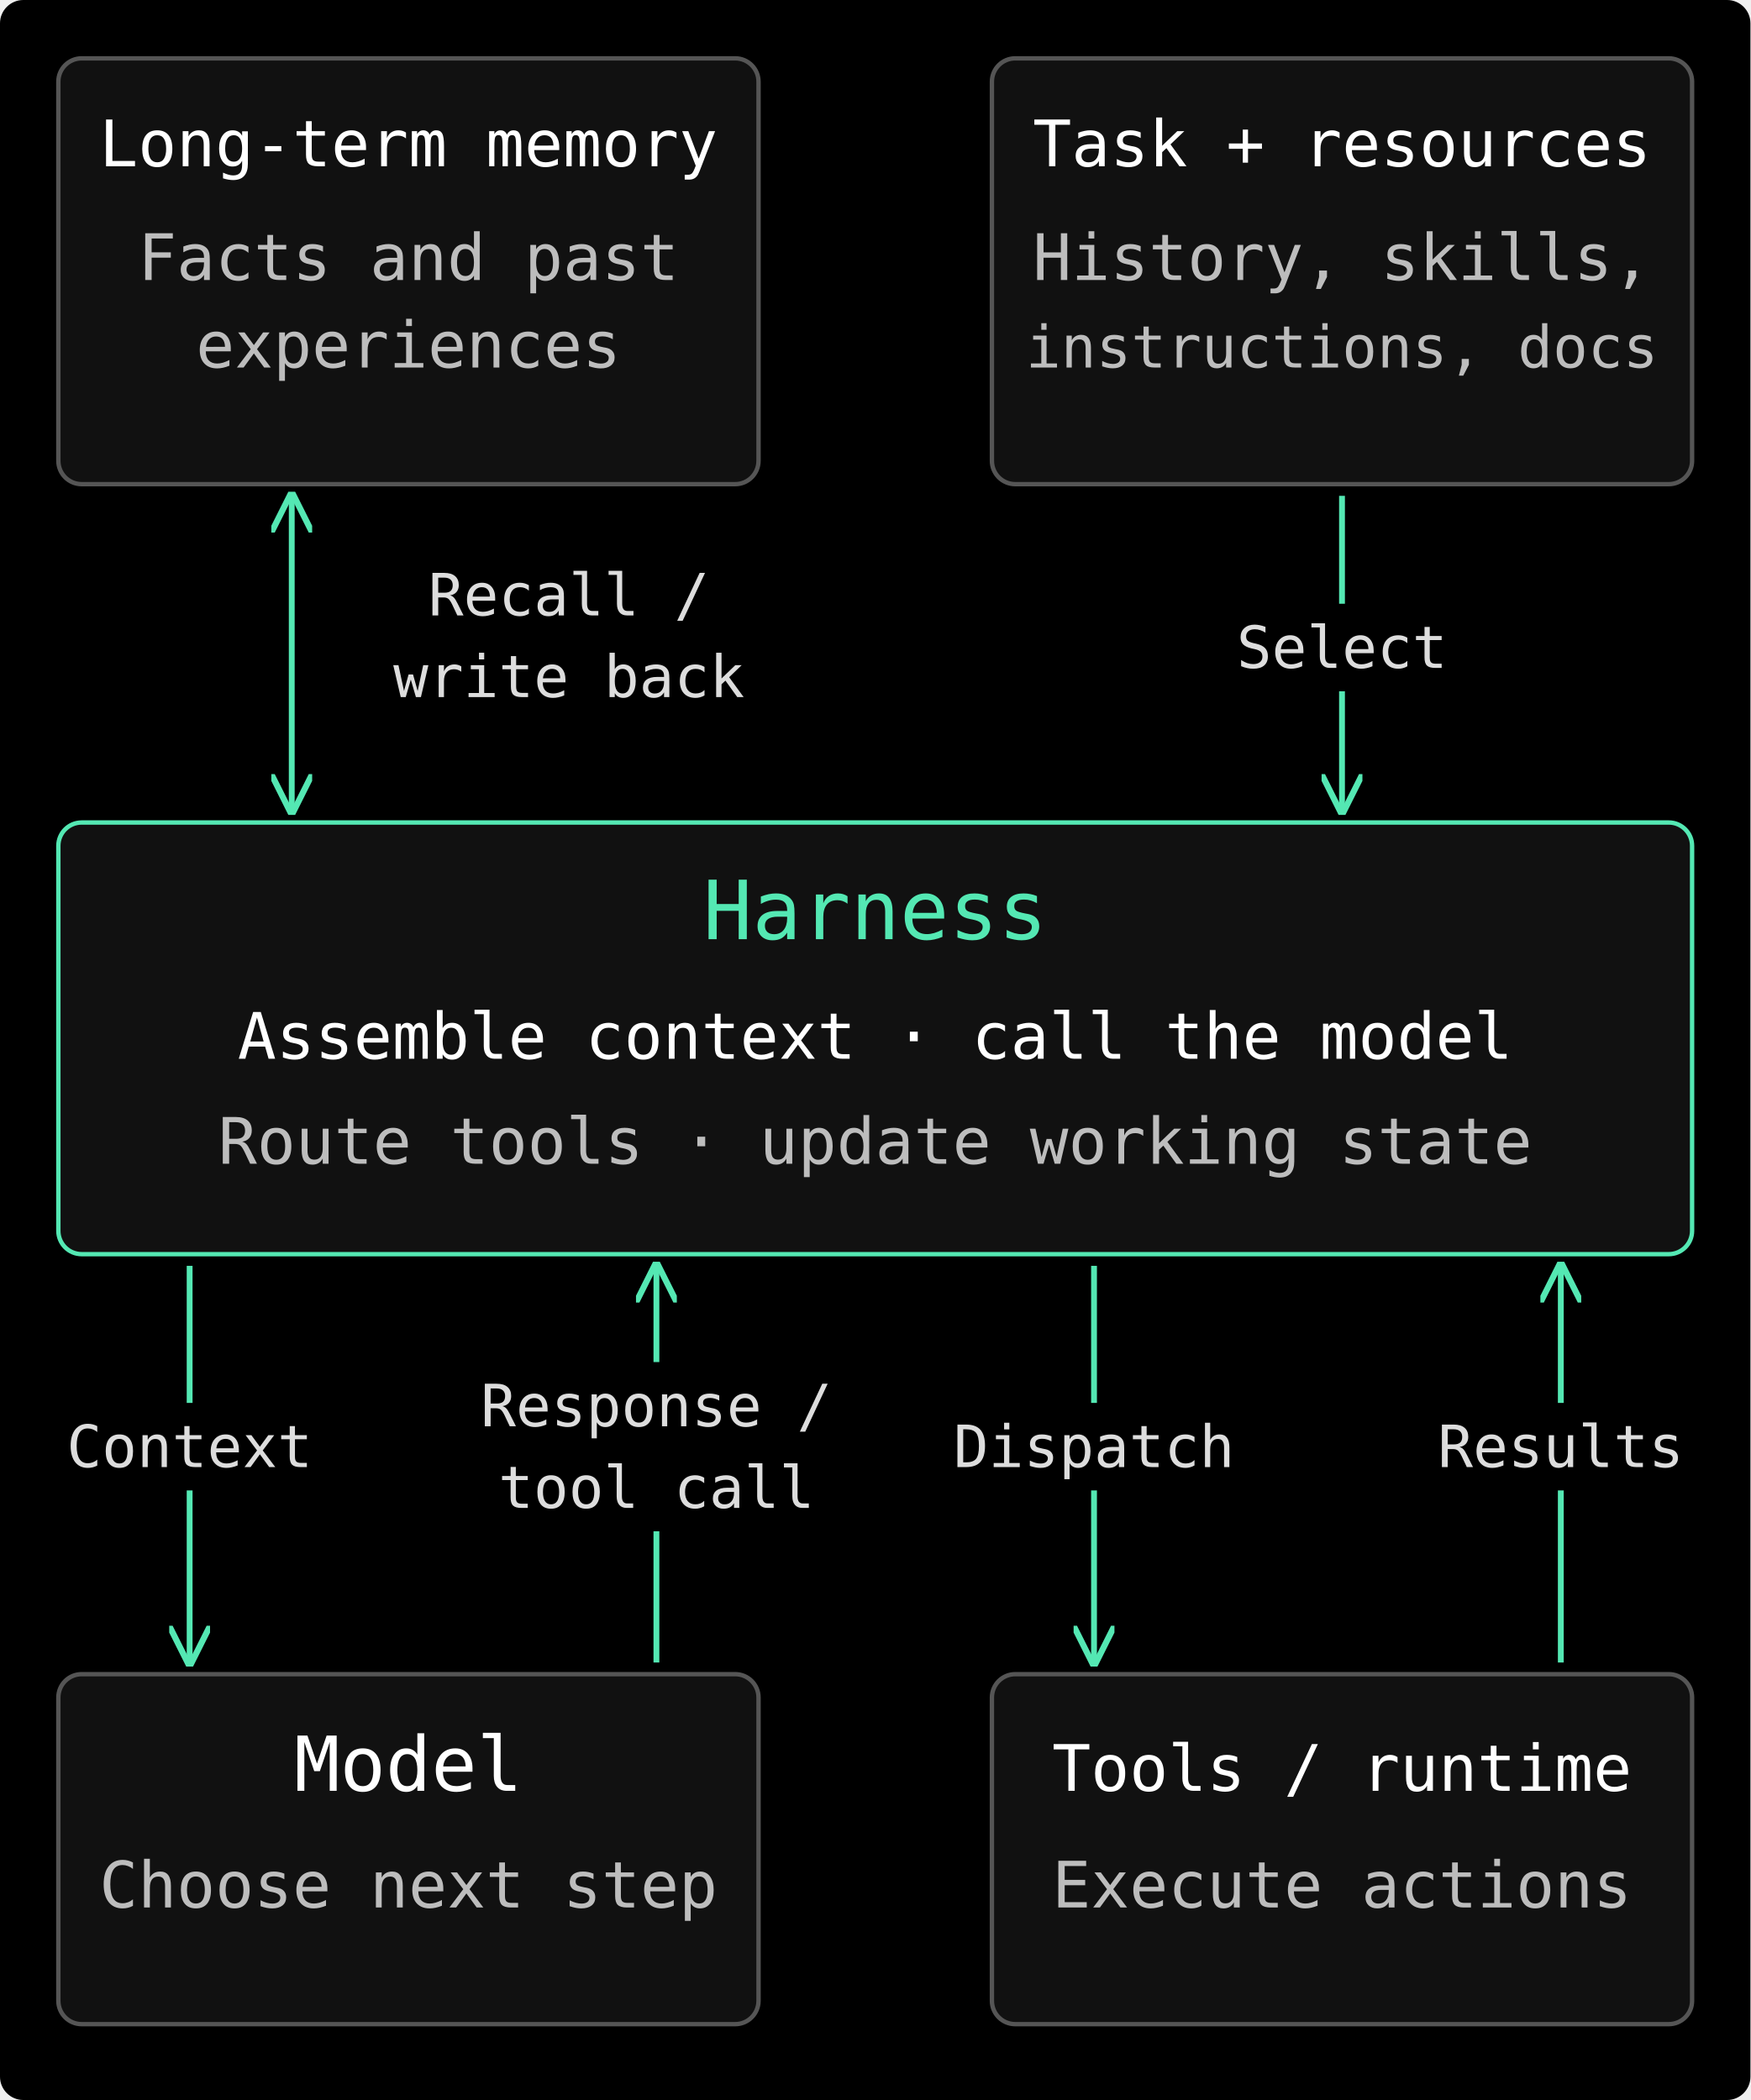
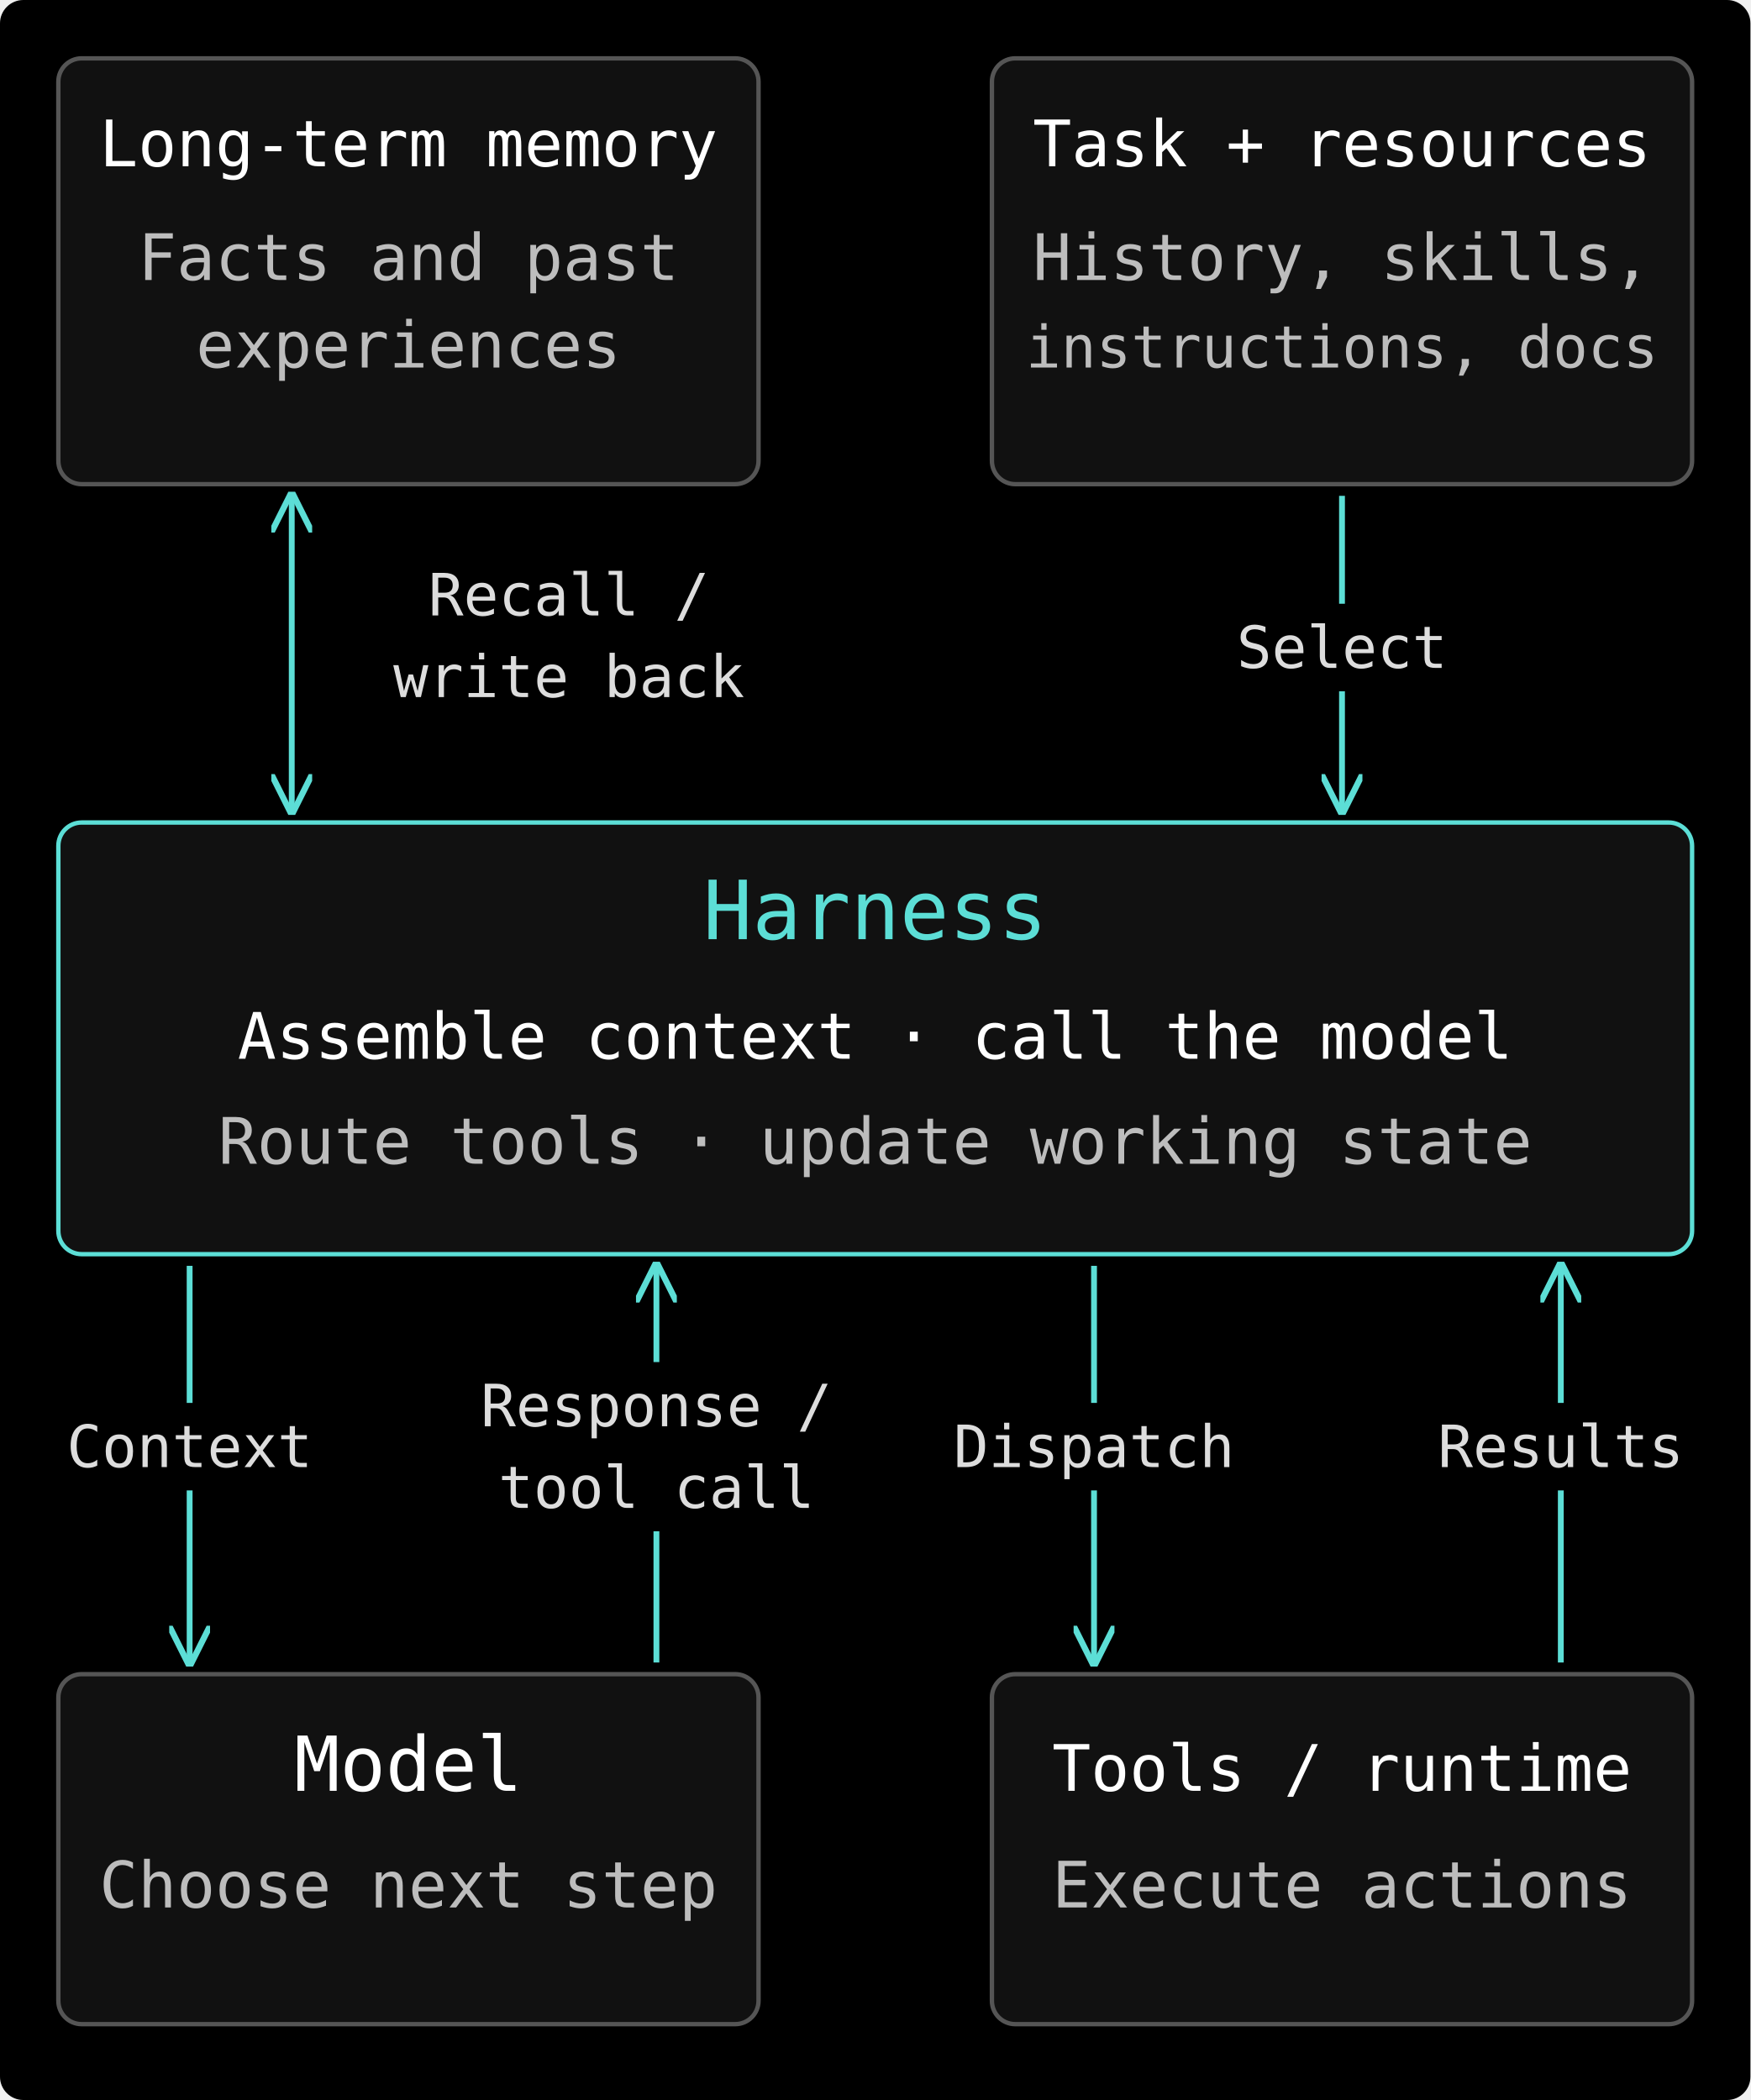
<svg xmlns="http://www.w3.org/2000/svg" width="600" height="720" viewBox="0 0 600 720" role="img" aria-labelledby="title desc">
  <defs>
    <marker id="arrow" viewBox="0 0 10 10" refX="9" refY="5" markerWidth="7" markerHeight="7" orient="auto-start-reverse">
-       <path d="M0 0L10 5L0 10" fill="none" stroke="#54e8b3" stroke-width="1.5" />
+       <path d="M0 0L10 5L0 10" fill="none" stroke="#5cded6" stroke-width="1.5" />
    </marker>
  </defs>
  <rect width="600" height="720" rx="8" fill="#000" />
  <g fill="#111" stroke="#555" stroke-width="1.5">
    <rect x="20" y="20" width="240" height="146" rx="8" />
    <rect x="340" y="20" width="240" height="146" rx="8" />
-     <rect x="20" y="282" width="560" height="148" rx="8" stroke="#54e8b3" />
+     <rect x="20" y="282" width="560" height="148" rx="8" stroke="#5cded6" />
    <rect x="20" y="574" width="240" height="120" rx="8" />
    <rect x="340" y="574" width="240" height="120" rx="8" />
  </g>
  <g font-family="ui-monospace, SFMono-Regular, Menlo, monospace" font-size="22" fill="#fff" text-anchor="middle">
    <text x="140" y="57">Long-term memory</text>
    <text x="140" y="96" fill="#bdbdbd">Facts and past</text>
    <text x="140" y="126" fill="#bdbdbd">experiences</text>
    <text x="460" y="57">Task + resources</text>
    <text x="460" y="96" fill="#bdbdbd">History, skills,</text>
    <text x="460" y="126" font-size="20" fill="#bdbdbd">instructions, docs</text>
-     <text x="300" y="322" fill="#54e8b3" font-size="28">Harness</text>
+     <text x="300" y="322" fill="#5cded6" font-size="28">Harness</text>
    <text x="300" y="363">Assemble context · call the model</text>
    <text x="300" y="399" fill="#bdbdbd">Route tools · update working state</text>
    <text x="140" y="614" font-size="26">Model</text>
    <text x="140" y="654" fill="#bdbdbd">Choose next step</text>
    <text x="460" y="614" font-size="22">Tools / runtime</text>
    <text x="460" y="654" fill="#bdbdbd">Execute actions</text>
  </g>
-   <g fill="none" stroke="#54e8b3" stroke-width="2" marker-end="url(#arrow)">
+   <g fill="none" stroke="#5cded6" stroke-width="2" marker-end="url(#arrow)">
    <path d="M100 170V278" marker-start="url(#arrow)" />
    <path d="M460 170V278" />
    <path d="M65 434V570" />
    <path d="M225 570V434" />
    <path d="M375 434V570" />
    <path d="M535 570V434" />
  </g>
  <g font-family="ui-monospace, SFMono-Regular, Menlo, monospace" font-size="20" fill="#ddd" text-anchor="middle">
    <text x="195" y="211">Recall /</text>
    <text x="195" y="239">write back</text>
    <rect x="410" y="207" width="100" height="30" fill="#000" />
    <text x="460" y="229">Select</text>
    <rect x="20" y="481" width="90" height="30" fill="#000" />
    <text x="65" y="503">Context</text>
    <rect x="164" y="467" width="122" height="58" fill="#000" />
    <text x="225" y="489">Response /</text>
    <text x="225" y="517">tool call</text>
    <rect x="330" y="481" width="90" height="30" fill="#000" />
    <text x="375" y="503">Dispatch</text>
    <rect x="490" y="481" width="90" height="30" fill="#000" />
    <text x="535" y="503">Results</text>
  </g>
</svg>
